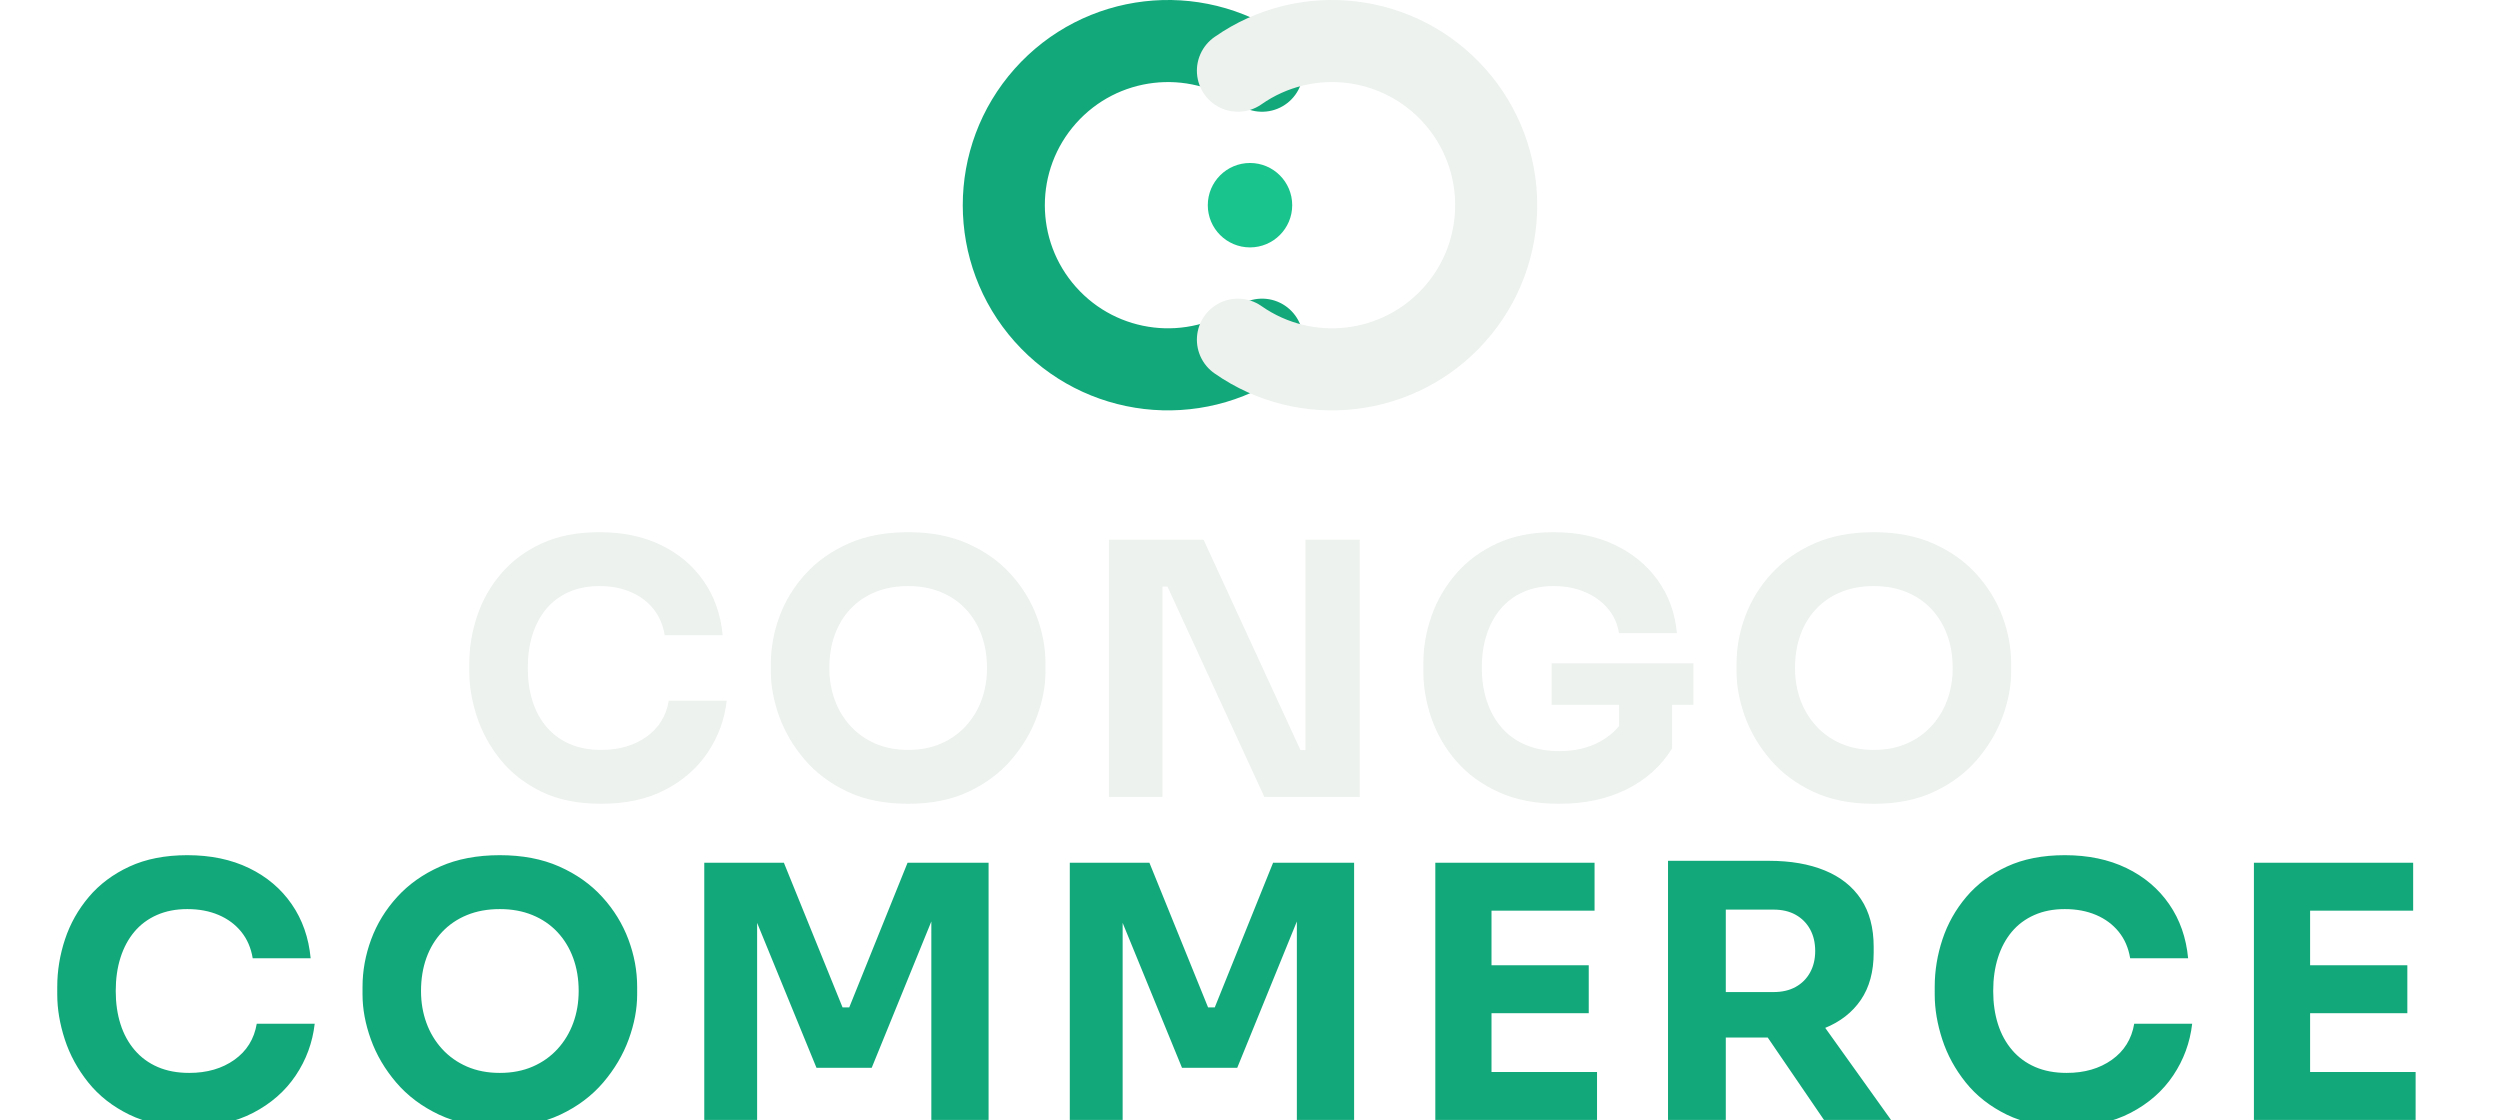
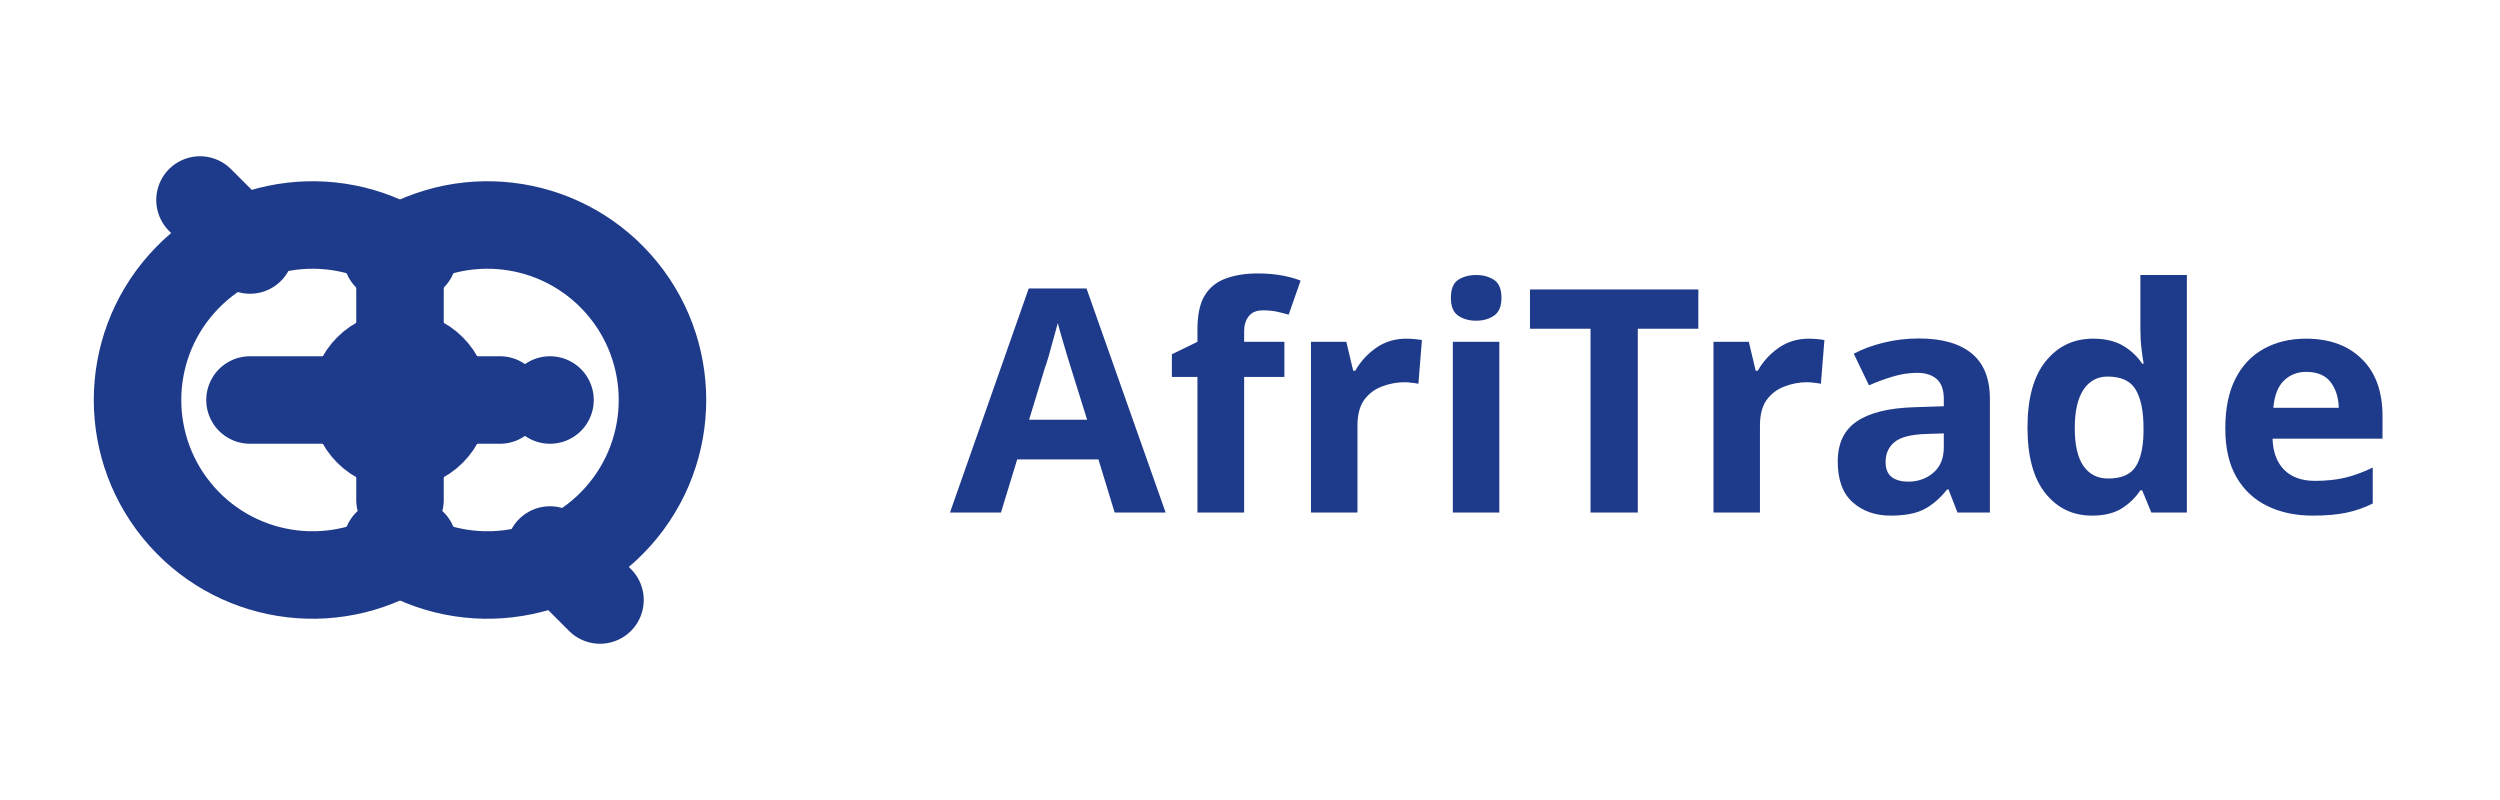
- <svg xmlns="http://www.w3.org/2000/svg" width="7096" height="3178.85" viewBox="0 0 7096 3178.85" role="img" aria-label="CONGO COMMERCE">
-   <g transform="translate(2732.62,0.00) scale(33.28071) translate(-7.5,-14.5)">
-     <path d="M33.03 43.47 A14 14 0 1 1 33.03 20.53" fill="none" stroke="#12A87A" stroke-linecap="round" stroke-width="7" />
-     <path d="M30.97 43.47 A14 14 0 1 0 30.97 20.53" fill="none" stroke="#EDF2EE" stroke-linecap="round" stroke-width="7" />
-     <circle cx="32" cy="32" r="3.6" fill="#19C48D" />
+ <svg xmlns="http://www.w3.org/2000/svg" width="200" height="64" viewBox="0 0 200 64" role="img" aria-label="AfriTrade">
+   <g fill="none" stroke="#1E3A8A" stroke-linecap="round" stroke-width="7">
+     <path d="M33.03 43.47 A14 14 0 1 1 33.03 20.53" />
+     <path d="M30.97 43.47 A14 14 0 1 0 30.97 20.53" />
+     <circle cx="32" cy="32" r="3.6" fill="#1E3A8A" />
  </g>
-   <g transform="translate(1289.50,1262.02)">
-     <path d="M417.0 1019.5Q317.75 1019.5 246.875 984.875Q176.0 950.25 130.75 893.875Q85.5 837.5 64.0 771.625Q42.5 705.75 42.5 644.0V622.0Q42.5 553.75 64.5 487.375Q86.5 421.0 132.125 367.0Q177.75 313.0 247.5 280.75Q317.25 248.5 411.75 248.5Q511.25 248.5 586.875 285.125Q662.5 321.75 708.0 387.625Q753.5 453.5 761.75 541.0H597.25Q590.0 497 564.75 465.875Q539.5 434.75 500.375 418.125Q461.25 401.5 411.75 401.5Q363.25 401.5 325.125 418.375Q287.0 435.25 261.25 466.0Q235.5 496.75 222.0 539.25Q208.5 581.75 208.5 634.0Q208.5 685.5 222.0 728.0Q235.5 770.5 262.25 801.75Q289.0 833 327.75 849.75Q366.5 866.5 417.0 866.5Q493.0 866.5 545.375 829.25Q597.75 792.0 608.75 727.0H773.25Q764.0 807.25 719.375 873.75Q674.75 940.25 598.375 979.875Q522.0 1019.5 417.0 1019.5Z M1288.25 1019.5Q1188.75 1019.5 1115.5 984.875Q1042.25 950.25 994.0 893.625Q945.75 837.0 922.125 771.25Q898.5 705.5 898.5 644.0V622.0Q898.5 554.0 923.0 487.625Q947.5 421.25 996.75 367.125Q1046.0 313 1118.75 280.75Q1191.5 248.5 1288.25 248.5Q1384.25 248.5 1457.0 280.75Q1529.75 313.0 1579.0 367.125Q1628.25 421.25 1653.125 487.625Q1678.0 554 1678.0 622V644Q1678.0 705.5 1654.0 771.25Q1630.0 837 1581.75 893.625Q1533.5 950.25 1460.25 984.875Q1387.0 1019.5 1288.25 1019.5ZM1288.25 866.5Q1340.25 866.5 1381.625 848.5Q1423.0 830.5 1452.25 798.375Q1481.5 766.25 1496.75 724.25Q1512.0 682.25 1512.0 634Q1512.0 582.75 1496.375 540.25Q1480.75 497.75 1451.5 466.625Q1422.25 435.5 1380.875 418.5Q1339.5 401.5 1288.25 401.5Q1236.25 401.5 1194.875 418.5Q1153.5 435.5 1124.25 466.625Q1095.0 497.75 1079.75 540.25Q1064.5 582.75 1064.5 634.0Q1064.5 682.25 1079.75 724.25Q1095.0 766.25 1124.25 798.375Q1153.5 830.5 1194.875 848.5Q1236.25 866.5 1288.25 866.5Z M1858.0 1000V270H2126.75L2401.75 867.0H2436.0L2416.0 885V270H2570.0V1000H2299.25L2024.25 403.0H1990.0L2010.0 385V1000Z M3136.25 1019.5Q3037.75 1019.5 2965.0 986.625Q2892.25 953.75 2844.625 899.0Q2797.0 844.25 2773.75 777.375Q2750.5 710.5 2750.5 642.75V620.75Q2750.5 552.25 2773.875 486.0Q2797.25 419.75 2843.75 366.125Q2890.25 312.5 2959.5 280.5Q3028.75 248.5 3120.25 248.5Q3218.75 248.5 3294.625 284.875Q3370.5 321.25 3416.5 385.75Q3462.5 450.25 3470.25 535.0H3305.75Q3299.5 495.0 3274.0 465.0Q3248.5 435.0 3209.0 418.25Q3169.5 401.5 3120.25 401.5Q3072.25 401.5 3034.375 418.25Q2996.5 435.0 2970.25 465.875Q2944.0 496.75 2930.25 539.25Q2916.5 581.75 2916.5 632.75Q2916.5 686.0 2931.375 729.75Q2946.25 773.5 2974.25 805.0Q3002.25 836.5 3043.375 853.25Q3084.5 870.0 3136.25 870.0Q3204.0 870 3253.875 841.875Q3303.75 813.75 3325.5 767.75L3306.0 880V706.5H3456.5V862.5Q3409.75 937.75 3327.125 978.625Q3244.5 1019.5 3136.25 1019.5ZM3114.75 738.5V620.5H3517.0V738.5Z M4029.25 1019.5Q3929.75 1019.5 3856.5 984.875Q3783.25 950.25 3735.0 893.625Q3686.75 837.0 3663.125 771.25Q3639.5 705.5 3639.5 644.0V622.0Q3639.5 554.0 3664.0 487.625Q3688.5 421.25 3737.75 367.125Q3787.0 313 3859.75 280.75Q3932.5 248.5 4029.25 248.5Q4125.25 248.5 4198.0 280.75Q4270.75 313.0 4320.0 367.125Q4369.25 421.25 4394.125 487.625Q4419.0 554 4419.0 622V644Q4419.0 705.5 4395.0 771.25Q4371.0 837 4322.75 893.625Q4274.5 950.25 4201.25 984.875Q4128.0 1019.5 4029.25 1019.5ZM4029.25 866.5Q4081.25 866.5 4122.625 848.5Q4164.0 830.5 4193.25 798.375Q4222.5 766.25 4237.75 724.25Q4253.0 682.25 4253.0 634Q4253.0 582.75 4237.375 540.25Q4221.75 497.75 4192.5 466.625Q4163.25 435.5 4121.875 418.5Q4080.5 401.5 4029.25 401.5Q3977.25 401.5 3935.875 418.5Q3894.5 435.5 3865.25 466.625Q3836.0 497.75 3820.75 540.25Q3805.5 582.75 3805.5 634.0Q3805.5 682.25 3820.75 724.25Q3836.0 766.25 3865.25 798.375Q3894.5 830.5 3935.875 848.5Q3977.25 866.5 4029.25 866.5Z" fill="#EDF2EE" />
-   </g>
-   <g transform="translate(120.00,2178.85)">
-     <path d="M417.0 1019.5Q317.75 1019.5 246.875 984.875Q176.0 950.25 130.75 893.875Q85.5 837.5 64.0 771.625Q42.5 705.75 42.5 644.0V622.0Q42.5 553.75 64.5 487.375Q86.5 421.0 132.125 367.0Q177.75 313.0 247.5 280.75Q317.25 248.5 411.75 248.5Q511.25 248.5 586.875 285.125Q662.5 321.75 708.0 387.625Q753.5 453.5 761.75 541.0H597.25Q590.0 497 564.75 465.875Q539.5 434.75 500.375 418.125Q461.25 401.5 411.75 401.5Q363.25 401.5 325.125 418.375Q287.0 435.25 261.25 466.0Q235.5 496.75 222.0 539.25Q208.5 581.75 208.5 634.0Q208.5 685.5 222.0 728.0Q235.5 770.5 262.25 801.75Q289.0 833 327.75 849.75Q366.5 866.5 417.0 866.5Q493.0 866.5 545.375 829.25Q597.75 792.0 608.75 727.0H773.25Q764.0 807.25 719.375 873.75Q674.75 940.25 598.375 979.875Q522.0 1019.5 417.0 1019.5Z M1298.75 1019.5Q1199.25 1019.5 1126.0 984.875Q1052.75 950.25 1004.5 893.625Q956.25 837.0 932.625 771.25Q909.0 705.5 909.0 644.0V622.0Q909.0 554.0 933.5 487.625Q958.0 421.25 1007.25 367.125Q1056.5 313 1129.25 280.75Q1202.0 248.5 1298.75 248.5Q1394.75 248.5 1467.5 280.75Q1540.25 313.0 1589.5 367.125Q1638.75 421.25 1663.625 487.625Q1688.5 554 1688.5 622V644Q1688.5 705.5 1664.5 771.25Q1640.5 837 1592.25 893.625Q1544.0 950.25 1470.75 984.875Q1397.5 1019.5 1298.75 1019.5ZM1298.75 866.5Q1350.75 866.5 1392.125 848.5Q1433.5 830.5 1462.75 798.375Q1492.0 766.25 1507.25 724.25Q1522.5 682.25 1522.5 634Q1522.5 582.75 1506.875 540.25Q1491.25 497.75 1462.0 466.625Q1432.75 435.5 1391.375 418.5Q1350.0 401.5 1298.75 401.5Q1246.75 401.5 1205.375 418.5Q1164.0 435.5 1134.75 466.625Q1105.5 497.75 1090.25 540.25Q1075.0 582.75 1075.0 634.0Q1075.0 682.25 1090.25 724.25Q1105.5 766.25 1134.75 798.375Q1164.0 830.5 1205.375 848.5Q1246.75 866.5 1298.75 866.5Z M1879.0 1000V270H2105.0L2271.5 680.5H2290.5L2456.0 270H2686.0V1000H2523.5V377.0L2547.0 379L2354.25 852.0H2197.5L2003.75 379.0L2029.0 377V1000Z M2916.5 1000V270H3142.5L3309.0 680.5H3328.0L3493.5 270H3723.5V1000H3561.0V377.0L3584.5 379L3391.75 852.0H3235.0L3041.25 379.0L3066.5 377V1000Z M3954.0 1000V270H4113.5V1000.0ZM4093.5 1000.0V864.0H4413.0V1000ZM4093.5 697.0V561.0H4389.5V697.0ZM4093.5 406.0V270.0H4406.0V406Z M4614.5 1000V264.5H4778.5V1000ZM5057.25 1000.0 4843.0 686.25H5023.25L5247.5 1000ZM4734.0 766.0V637.0H4914.25Q4950.5 637 4976.75 622.5Q5003.0 608.0 5017.625 581.625Q5032.25 555.25 5032.25 520.5Q5032.25 485.0 5017.625 458.625Q5003.0 432.25 4976.75 417.625Q4950.5 403 4914.25 403.0H4734.0V264.5H4901.5Q4992.75 264.5 5059.5 291.875Q5126.25 319.25 5162.25 373.375Q5198.25 427.5 5198.25 508.75V524.75Q5198.25 606.0 5161.75 659.375Q5125.25 712.75 5059.0 739.375Q4992.75 766.0 4901.5 766Z M5746.0 1019.5Q5646.75 1019.5 5575.875 984.875Q5505.0 950.25 5459.75 893.875Q5414.5 837.5 5393.0 771.625Q5371.5 705.75 5371.5 644.0V622.0Q5371.5 553.75 5393.5 487.375Q5415.5 421.0 5461.125 367.0Q5506.75 313.0 5576.5 280.75Q5646.25 248.5 5740.75 248.5Q5840.25 248.5 5915.875 285.125Q5991.5 321.75 6037.0 387.625Q6082.5 453.5 6090.75 541.0H5926.25Q5919.0 497 5893.75 465.875Q5868.5 434.75 5829.375 418.125Q5790.25 401.5 5740.75 401.5Q5692.25 401.5 5654.125 418.375Q5616.0 435.25 5590.25 466.0Q5564.5 496.75 5551.0 539.25Q5537.5 581.75 5537.5 634.0Q5537.5 685.5 5551.0 728.0Q5564.5 770.5 5591.25 801.75Q5618.0 833 5656.75 849.75Q5695.5 866.5 5746.0 866.5Q5822.0 866.5 5874.375 829.25Q5926.75 792.0 5937.75 727.0H6102.25Q6093.0 807.25 6048.375 873.75Q6003.75 940.25 5927.375 979.875Q5851.0 1019.5 5746.0 1019.5Z M6277.5 1000V270H6437.0V1000.0ZM6417.0 1000.0V864.0H6736.5V1000ZM6417.0 697.0V561.0H6713.0V697.0ZM6417.0 406.0V270.0H6729.5V406Z" fill="#12A87A" />
-   </g>
+   <path d="M20 32 L44 32 M32 20 L32 44 M16 16 L20 20 M44 44 L48 48" fill="none" stroke="#1E3A8A" stroke-width="7" stroke-linecap="round" stroke-dasharray="8 4" />
+   <text x="76" y="41" font-family="Sora, Segoe UI, sans-serif" font-weight="700" font-size="25" fill="#1E3A8A">AfriTrade</text>
</svg>
